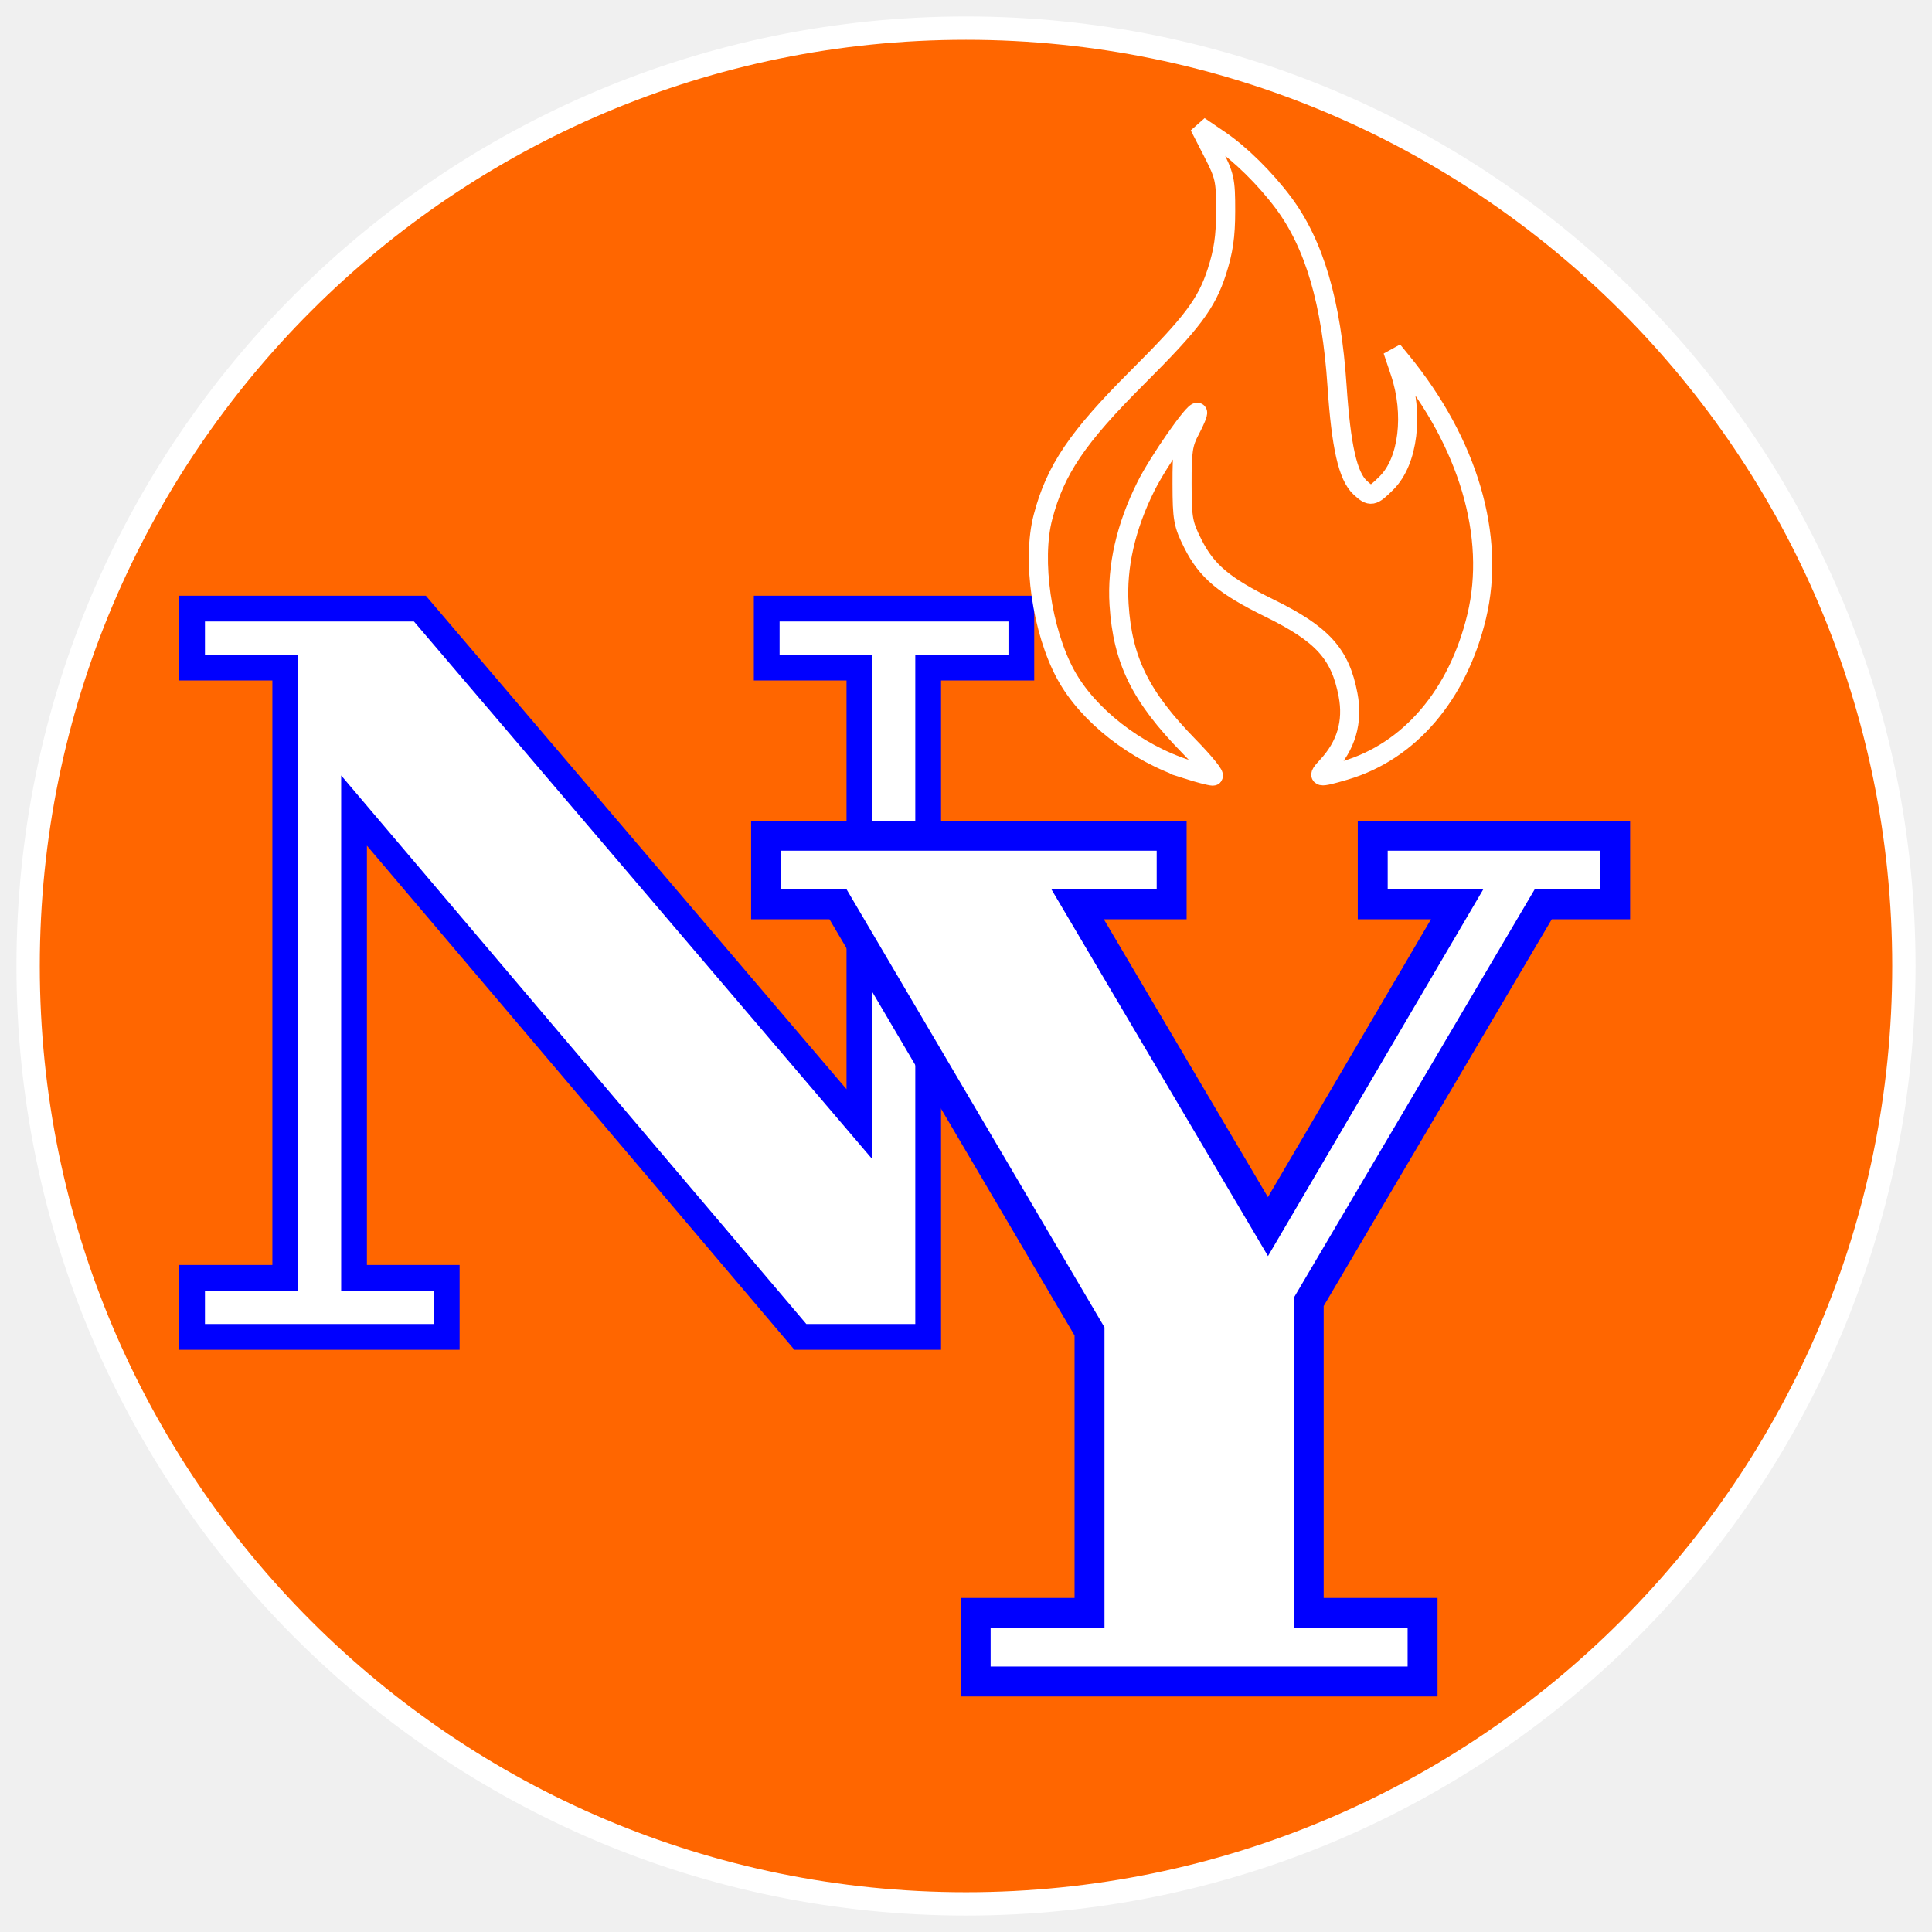
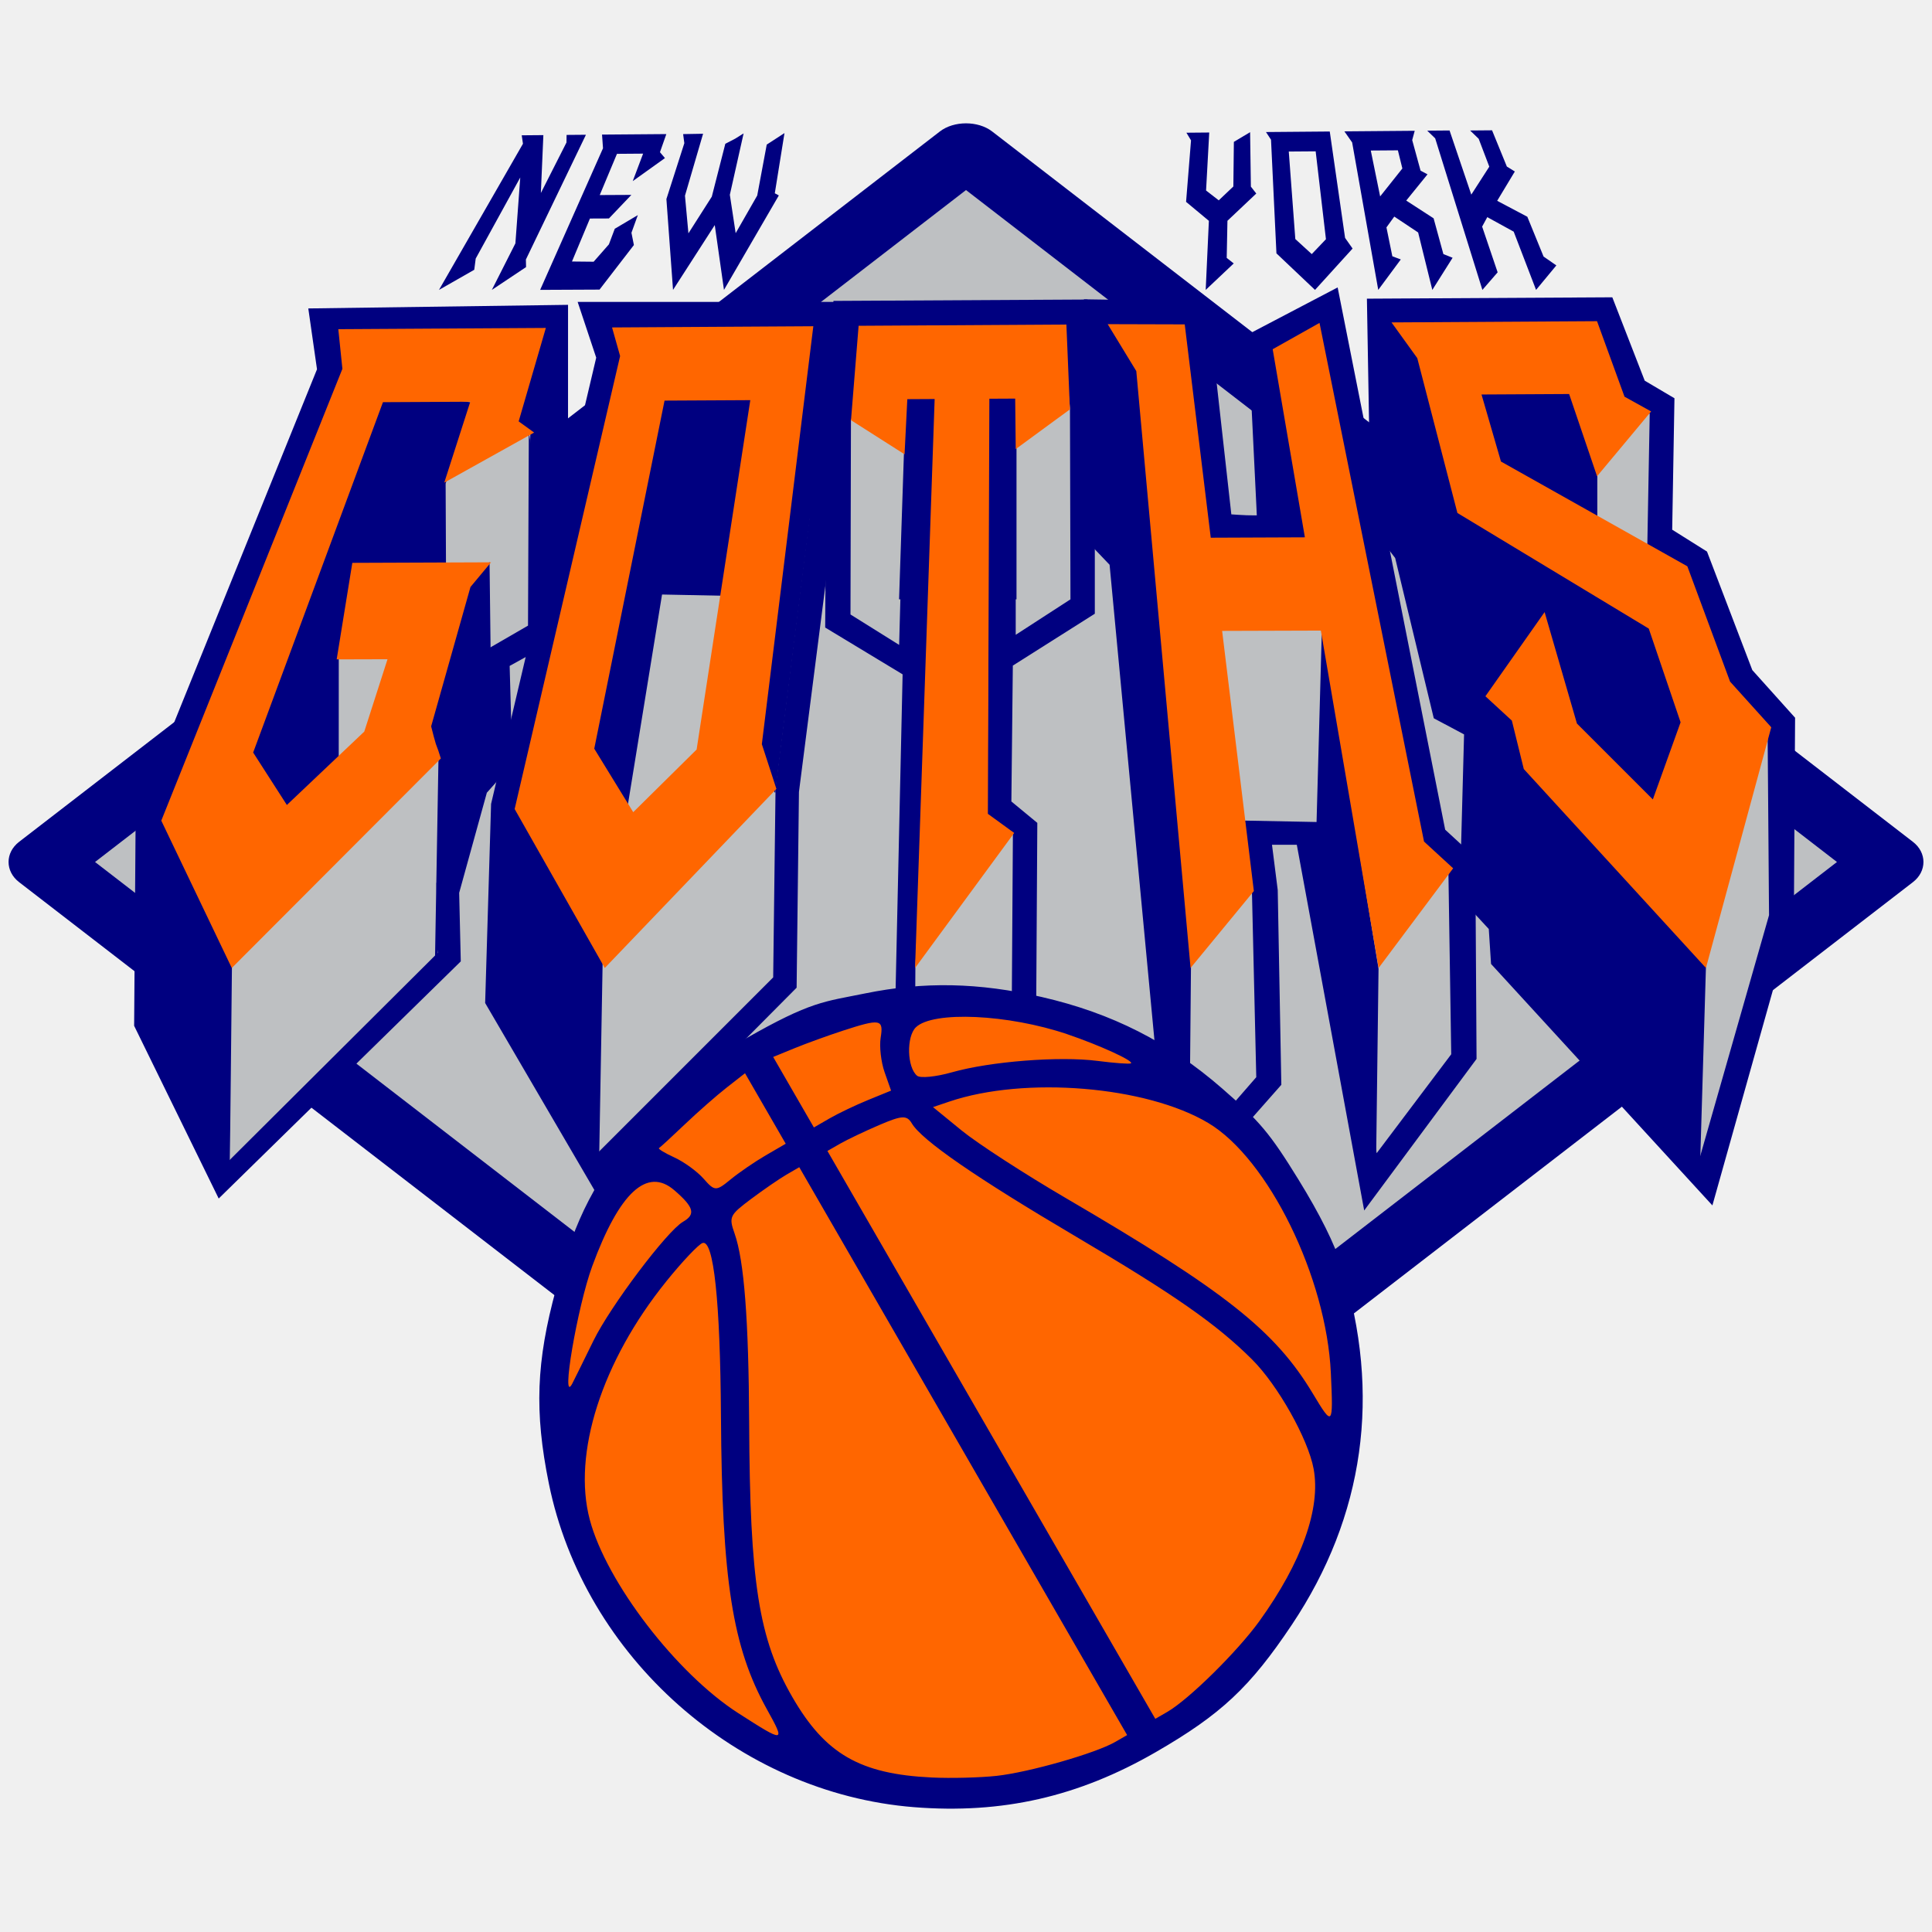
<svg xmlns="http://www.w3.org/2000/svg" width="105.833mm" height="105.833mm" viewBox="0 0 105.833 105.833" version="1.1" id="svg1" xml:space="preserve">
  <defs id="defs1" />
-   <g id="layer1">
-     <g id="g3">
-       <circle style="fill:#ff6600;stroke:#ffffff;stroke-width:1.278;stroke-dasharray:none;stroke-opacity:1;fill-opacity:1" id="path3" cx="52.917" cy="52.917" r="51.376" />
-       <path style="font-weight:bold;font-size:63.506px;line-height:0.9;font-family:'DejaVu Serif';-inkscape-font-specification:'DejaVu Serif Bold';fill:#ffffff;stroke:#0000ff;stroke-width:1.411" d="m 10.522,73.233 v -3.233 h 5.104 V 36.571 H 10.522 V 33.338 H 23.001 L 47.077,61.582 V 36.571 h -5.077 v -3.233 h 13.948 v 3.233 H 50.844 V 73.233 H 43.843 L 19.394,44.401 v 25.599 h 5.077 v 3.233 z" id="text1" />
-       <path style="fill:#ff6600;stroke:#ffffff;stroke-width:1.046;stroke-dasharray:none;fill-opacity:1" d="m 65.043,42.149 c -2.802,-0.897 -5.454,-2.966 -6.667,-5.2 -1.304,-2.401 -1.861,-6.268 -1.243,-8.625 0.679,-2.59 1.879,-4.364 5.186,-7.665 2.991,-2.986 3.773,-4.028 4.338,-5.775 0.364,-1.126 0.482,-1.938 0.483,-3.324 0.002,-1.716 -0.045,-1.926 -0.722,-3.246 l -0.724,-1.411 1.129,0.768 c 1.126,0.766 2.473,2.094 3.469,3.421 1.705,2.273 2.644,5.47 2.95,10.045 0.223,3.328 0.589,4.943 1.262,5.571 0.573,0.533 0.683,0.514 1.458,-0.262 1.185,-1.185 1.497,-3.773 0.73,-6.055 l -0.4,-1.19 0.491,0.601 c 3.655,4.47 5.159,9.579 4.109,13.96 -1.032,4.308 -3.681,7.406 -7.222,8.445 -1.471,0.432 -1.573,0.407 -0.977,-0.232 1.051,-1.127 1.434,-2.425 1.153,-3.907 -0.428,-2.255 -1.398,-3.327 -4.302,-4.754 -2.489,-1.223 -3.444,-2.026 -4.199,-3.53 -0.538,-1.072 -0.589,-1.352 -0.593,-3.274 -0.005,-1.821 0.057,-2.219 0.46,-2.973 0.255,-0.479 0.43,-0.905 0.387,-0.948 -0.161,-0.161 -2.14,2.678 -2.827,4.054 -1.103,2.21 -1.601,4.402 -1.471,6.468 0.193,3.062 1.172,5.048 3.825,7.763 0.888,0.908 1.481,1.647 1.319,1.641 -0.163,-0.006 -0.794,-0.17 -1.403,-0.365 z" id="path2" />
-       <path style="font-weight:bold;font-size:63.506px;line-height:0.9;font-family:'DejaVu Serif';-inkscape-font-specification:'DejaVu Serif Bold';fill:#ffffff;stroke:#0000ff;stroke-width:1.639" d="m 53.446,92.109 v -3.755 h 6.237 V 72.933 L 45.906,49.537 h -3.941 v -3.755 h 22.217 v 3.755 H 59.031 L 69.457,67.192 79.82,49.537 H 75.197 v -3.755 h 13.28 v 3.755 h -3.941 l -12.846,21.782 v 17.035 h 6.237 v 3.755 z" id="path1" />
+   <g id="layer7" style="display:inline">
+     <g id="layer2" style="display:none">
+       <path d="m 25.472,-28.617 8.125,-0.031 -1.204,1.446 -2.304,8.162 c 0.109,0.44 0.2,0.782 0.273,1.025 0.097,0.244 0.195,0.529 0.294,0.857 L 18.412,-4.886 14.282,-13.515 l 10.608,-26.464 -0.239,-2.324 12.157,-0.073 -1.593,5.474 0.906,0.655 -5.264,2.934 1.523,-4.74 -5.114,0.027 -7.603,20.522 1.974,3.072 4.533,-4.299 1.362,-4.239 -2.978,0.009 z m 24.369,-9.529 -5.023,0.027 -4.117,20.388 2.283,3.719 3.712,-3.67 z m 0.677,20.15 0.852,2.619 -10.052,10.491 -5.28,-9.311 6.178,-26.535 -0.472,-1.675 11.791,-0.071 z m 19.427,-24.579 0.207,4.969 -3.174,2.327 -0.033,-2.958 -1.513,0.008 -0.087,24.315 1.54,1.119 -5.806,7.909 1.148,-33.326 -1.601,0.009 -0.161,3.229 -3.137,-1.997 0.446,-5.531 z m 13.14,1.446 2.743,-1.542 6.122,30.381 1.706,1.566 -4.365,5.838 -3.384,-19.762 -5.782,0.018 1.859,15.239 -3.707,4.505 -3.179,-34.961 -1.675,-2.749 4.513,0.012 1.524,12.495 5.513,-0.022 z m 19.529,-1.643 1.609,4.423 1.559,0.864 -3.168,3.797 -1.636,-4.817 -5.131,0.027 1.139,3.927 10.918,6.136 2.503,6.756 2.412,2.674 -3.826,14.099 -10.669,-11.652 -0.699,-2.837 -1.549,-1.427 3.468,-4.929 1.894,6.528 4.447,4.445 1.626,-4.519 -1.864,-5.488 -11.208,-6.772 -2.35,-9.07 -1.508,-2.093 z" id="text3-0" style="-inkscape-font-specification:Gotham;display:inline;fill:#999999;stroke-width:4.63" aria-label="GOTHS" transform="translate(-9.918751,68.72671)" />
    </g>
  </g>
+   <g id="layer4" style="display:inline" />
+   <g id="layer6" style="display:inline" />
+   <g id="layer1" style="display:inline" />
+   <g id="layer5" style="display:inline">
+     <path style="fill:#bec0c2;fill-rule:evenodd;stroke-width:1.409" d="M 2.444,47.193 52.884,8.28 c 0.019,-0.014 0.048,-0.014 0.067,1.8e-6 l 50.439,38.913 c 0.018,0.014 0.018,0.037 1e-5,0.052 L 52.95,86.157 c -0.019,0.014 -0.048,0.014 -0.067,-9e-6 L 2.444,47.244 c -0.019,-0.014 -0.019,-0.037 0,-0.052 z" id="path58" />
+     <path style="fill:#000080;fill-rule:evenodd;stroke-width:1.409" d="m 1.046,46.115 c -0.769,0.593 -0.769,1.615 0,2.208 L 51.486,87.236 c 0.769,0.593 2.093,0.593 2.862,10e-7 L 104.788,48.323 c 0.769,-0.593 0.769,-1.615 0,-2.208 L 54.348,7.201 c -0.769,-0.593 -2.093,-0.593 -2.862,-2e-7 z M 5.206,47.219 52.917,10.411 100.627,47.219 52.917,84.027 Z" id="path59" />
+     <path style="display:inline;fill:#000080;stroke-width:0.935" d="m 31.117,16.699 -14.229,0.197 0.477,3.333 -9.935,24.562 -0.082,11.401 4.632,9.462 13.261,-12.99 -0.088,-3.755 1.516,-5.485 1.399,-1.574 -0.15,-5.372 2.239,-1.237 0.089,-4.144 0.869,-2.292 z m -2.643,2.68 v 8.941 l -0.858,2.263 -0.066,3.08 -2.316,1.279 0.164,5.934 -1.112,1.253 -1.783,6.451 0.069,2.999 -9.829,9.626 -2.749,-5.617 0.075,-10.273 10.011,-24.755 -0.152,-1.063 z" id="path36" />
+     <path style="display:inline;fill:#000080;stroke-width:0.935" d="m 31.643,16.538 1.017,3.054 -5.759,24.447 -0.325,10.905 6.008,10.287 11.054,-11.126 0.128,-10.727 1.918,-14.967 0.21,-11.873 z m 3.668,2.643 h 7.894 l -0.161,9.038 -1.918,14.974 -0.119,9.809 -7.876,7.927 -3.891,-6.663 0.294,-9.88 5.871,-24.918 z" id="path45" />
+     <path style="display:inline;fill:#000080;stroke-width:0.935" d="m 59.58,16.408 -13.924,0.075 -0.387,6.344 -0.066,11.549 4.241,2.564 -0.683,30.704 7.993,-11.191 0.069,-11.376 -1.421,-1.173 0.08,-7.443 4.491,-2.842 V 22.394 Z m -2.473,2.656 0.225,3.417 v 9.683 l -0.462,0.292 -0.029,-0.886 h -3.949 l -0.144,13.568 1.427,1.178 -0.057,9.284 -2.522,3.531 0.617,-27.678 -4.155,0.166 -0.071,1.35 -0.132,-0.079 0.058,-9.977 0.232,-3.803 z" id="path46" />
+     <path style="display:inline;fill:#000080;stroke-width:0.935" d="m 73.275,15.745 -4.912,2.574 0.042,0.844 c 0,0 0.123,2.505 0.247,5.049 0.062,1.272 0.125,2.553 0.172,3.534 0.009,0.197 0.014,0.314 0.022,0.484 -0.195,-0.003 -0.343,0.003 -0.553,-0.005 -0.417,-0.016 -0.501,-0.028 -0.842,-0.049 l -1.304,-11.681 -6.773,-0.099 v 13.067 l 1.408,1.474 3.337,35.368 6.071,-6.881 -0.197,-10.667 -0.314,-2.48 h 1.359 l 3.691,20.032 6.155,-8.302 -0.068,-11.036 -1.651,-1.522 z m -11.259,3.332 1.763,0.026 1.29,11.558 1.09,0.084 c 0,0 1.007,0.079 2.031,0.119 0.512,0.02 1.023,0.032 1.463,0.015 0.22,-0.009 0.412,-0.017 0.65,-0.064 0.119,-0.023 0.247,-0.043 0.471,-0.157 0.112,-0.057 0.259,-0.138 0.426,-0.327 0.167,-0.189 0.342,-0.54 0.342,-0.902 0,-0.215 -0.008,-0.286 -0.022,-0.592 -0.014,-0.306 -0.033,-0.723 -0.057,-1.215 -0.046,-0.984 -0.108,-2.268 -0.17,-3.54 -0.103,-2.119 -0.175,-3.564 -0.206,-4.205 l 0.283,-0.15 5.37,27.082 1.441,1.326 0.055,9.005 -2.009,2.709 L 73.239,43.633 h -6.559 l 0.674,5.313 0.175,9.5 -1.352,1.532 -2.849,-30.204 -1.311,-1.372 z" id="path47" />
+     <path style="display:inline;fill:#000080;stroke-width:0.935" d="m 88.321,16.286 -13.443,0.075 0.216,12.475 1.332,1.732 2.115,8.778 1.659,0.884 -0.239,8.939 1.593,1.721 0.124,1.914 12.125,13.228 4.464,-15.88 0.066,-10.835 -2.343,-2.61 -2.482,-6.493 -1.907,-1.198 0.124,-7.2 -1.629,-0.963 z m -1.806,2.654 1.445,3.723 1.092,0.645 -0.122,7.153 2.422,1.522 2.343,6.126 1.987,2.216 -0.058,9.456 -3.083,10.968 -8.287,-9.043 -0.124,-1.922 -1.5,-1.62 0.254,-9.494 -2.053,-1.096 -1.967,-8.17 -1.143,-1.485 -0.153,-8.928 z" id="path48" />
+     <path style="display:inline;fill:#bec0c2;fill-opacity:1;stroke:none;stroke-width:0.679;stroke-dasharray:none" d="m 8.916,44.934 -0.111,10.717 3.622,8.045 11.55,-11.498 -0.069,-3.822 1.61,-5.664 1.111,-1.444 0.13,-5.744 2.165,-1.253 0.044,-10.582 0.827,4.696 -0.111,-9.606 -9.162,1 z" id="path5" />
+     <path id="path6" style="display:inline;fill:#bec0c2;fill-opacity:1;stroke:none;stroke-width:0.305;stroke-dasharray:none" d="m 44.131,18.946 -8.163,0.222 -7.83,25.266 v 10.495 l 4.609,8.218 9.607,-9.607 0.13,-10.416 1.869,-14.85 z m -7.885,13.549 3.665,0.056 -0.222,9.162 -4.165,4.276 -1.888,-1.721 z" />
+     <path style="display:inline;fill:#bec0c2;fill-opacity:1;stroke:none;stroke-width:0.305;stroke-dasharray:none" d="m 46.614,23.015 -0.025,10.646 2.665,1.666 0.284,-10.517 -0.284,7.852 h 1.888 l -0.998,20.257 -0.057,10.45 5.331,-7.385 0.068,-10.347 -1.401,-0.758 0.056,-12.549 1.501,-7.873 -0.002,10.317 2.999,-1.943 -0.027,-10.468 -0.361,-3.858 -9.829,0.389 z" id="path7" />
+     <path style="display:inline;fill:#bec0c2;fill-opacity:1;stroke:none;stroke-width:0.305;stroke-dasharray:none" d="m 60.855,17.946 0.341,10.95 1.414,1.383 2.516,32.969 3.691,-4.241 -0.236,-10.13 -0.393,-3.926 4.005,0.079 3.22,18.14 4.084,-5.419 -0.157,-10.13 -2.356,-1.728 -4.712,-27.407 -2.377,0.855 0.655,11.483 -4.404,-0.48 -1.963,-11.779 z" id="path8" />
+     <path style="display:inline;fill:#bec0c2;fill-opacity:1;stroke:none;stroke-width:0.305;stroke-dasharray:none" d="m 76.528,17.965 -0.04,10.494 1.099,1.649 2.042,8.403 1.885,0.942 -0.236,9.031 1.414,1.492 0.393,2.356 10.052,10.994 3.769,-13.193 -0.079,-10.149 -4.541,6.508 -2.056,-16.148 0.14,-7.684 -2.508,-0.226 -2.108,-3.79 z" id="path9" />
+     <path style="display:inline;fill:#000080;fill-opacity:1;stroke:none;stroke-width:0.305;stroke-dasharray:none" d="m 20.413,21.372 5.484,0.677 -1.486,4.44 0.024,5.496 c -0.172,0.55 -5.892,3.224 -5.877,3.72 l -0.003,8.177 3.358,-3.241 -5.553,5.331 -3.776,-3.332 3.609,-12.716 z" id="path30" />
+     <path style="display:inline;fill:#000080;fill-opacity:1;stroke:none;stroke-width:0.305;stroke-dasharray:none" d="m 30.255,17.999 c -0.471,-0.877 -2.178,5.178 -2.178,5.178 l 0.972,0.555 -0.093,8.553 0.898,-3.917 z" id="path31" />
+     <path style="display:inline;fill:#000080;fill-opacity:1;stroke:none;stroke-width:0.305;stroke-dasharray:none" d="m 35.638,21.628 -7.721,22.583 -0.051,10.312 4.943,9.605 0.205,-11.554 3.252,-20.007 3.926,0.079 2.749,-11.96 z" id="path33" />
+     <path style="display:inline;fill:#000080;fill-opacity:1;stroke:none;stroke-width:0.305;stroke-dasharray:none" d="m 40.507,40.71 1.958,2.729 1.918,-15.185 0.165,-10.375 z" id="path34" />
+     <path style="display:inline;fill:#000080;fill-opacity:1;stroke:none;stroke-width:2.643;stroke-dasharray:none;stroke-opacity:1" d="m 8.753,44.344 3.953,8.543 c -0.043,3.769 -0.085,8.94 -0.128,11.306 L 7.861,55.947 Z" id="path37" />
+     <path style="display:inline;fill:#000080;fill-opacity:1;stroke:none;stroke-width:2.643;stroke-dasharray:none;stroke-opacity:1" d="m 26.817,30.785 0.139,11.677 -1.159,0.309 -1.975,10.17 0.197,-11.375 -0.73,-1.77 2.21,-7.821 z" id="path38" />
+     <path style="display:inline;fill:#000080;fill-opacity:1;stroke:none;stroke-width:2.643;stroke-dasharray:none;stroke-opacity:1" d="m 55.683,21.819 v 11.011 h -6.433 l 0.371,-11.135 4.268,-1.67 z" id="path39" />
+     <path style="display:inline;fill:#000080;fill-opacity:1;stroke:none;stroke-width:2.643;stroke-dasharray:none;stroke-opacity:1" d="m 60.725,17.768 -0.031,11.073 1.33,1.454 3.124,32.785 0.093,-10.176 -1.485,-32.94 z" id="path40" />
+     <path style="display:inline;fill:#000080;fill-opacity:1;stroke:none;stroke-width:2.643;stroke-dasharray:none;stroke-opacity:1" d="M 75.36,65.267 75.515,53.066 72.416,34.253 72.112,45.31 Z" id="path41" />
+     <path style="display:inline;fill:#000080;fill-opacity:1;stroke:none;stroke-width:2.643;stroke-dasharray:none;stroke-opacity:1" d="m 69.756,19.128 0.433,11.135 1.856,0.031 c 0,0 -1.299,-10.145 -1.33,-10.269 -0.031,-0.124 -0.959,-0.897 -0.959,-0.897 z" id="path42" />
+     <path style="display:inline;fill:#000080;fill-opacity:1;stroke:none;stroke-width:2.643;stroke-dasharray:none;stroke-opacity:1" d="m 80.806,21.377 1.225,4.68 5.468,3.674 v -5.118 l -1.225,-3.762 z" id="path43" />
+     <path style="display:inline;fill:#000080;fill-opacity:1;stroke:none;stroke-width:2.643;stroke-dasharray:none;stroke-opacity:1" d="m 76.301,17.597 1.618,1.943 2.143,8.398 10.542,6.342 2.845,5.702 0.007,12.778 L 93.123,64.023 82.746,52.629 82.058,50.289 80.811,48.849 l 0.201,-9.222 -1.633,-0.82 -2.241,-8.238 -0.748,-2.193 z" id="path44" />
+     <path style="-inkscape-font-specification:Gotham;display:inline;fill:#ff6600;fill-opacity:1;stroke-width:4.33" d="m 87.484,17.594 1.505,4.136 1.458,0.808 -2.962,3.551 -1.53,-4.505 -4.799,0.026 1.065,3.672 10.21,5.739 2.341,6.318 2.256,2.5 -3.578,13.185 -9.978,-10.897 -0.654,-2.653 -1.449,-1.334 3.243,-4.61 1.771,6.105 4.158,4.157 1.52,-4.226 -1.744,-5.133 -10.482,-6.333 -2.198,-8.482 -1.411,-1.957 z" id="path57" />
+     <path style="-inkscape-font-specification:Gotham;display:inline;fill:#ff6600;fill-opacity:1;stroke-width:4.33" d="m 69.716,19.13 2.566,-1.442 5.725,28.412 1.595,1.465 -4.082,5.459 -3.165,-18.481 -5.408,0.017 1.738,14.251 -3.467,4.213 -2.973,-32.696 -1.567,-2.571 4.221,0.012 1.425,11.686 5.156,-0.021 z" id="path56" />
+     <path style="-inkscape-font-specification:Gotham;display:inline;fill:#ff6600;fill-opacity:1;stroke-width:4.33" d="m 58.416,17.778 0.193,4.647 -2.968,2.176 -0.03,-2.766 -1.415,0.007 -0.081,22.739 1.441,1.047 -5.43,7.397 1.073,-31.167 -1.497,0.008 -0.151,3.02 -2.934,-1.868 0.417,-5.172 z" id="path55" />
+     <path id="path53" style="-inkscape-font-specification:Gotham;display:inline;fill:#ff6600;fill-opacity:1;stroke-width:4.33" d="m 41.1,21.92 -4.697,0.025 -3.85,19.067 2.135,3.478 3.472,-3.432 z m 0.633,18.844 0.797,2.45 -9.401,9.811 -4.937,-8.707 5.777,-24.815 -0.442,-1.566 11.026,-0.066 z" />
+     <path style="-inkscape-font-specification:Gotham;display:inline;fill:#ff6600;fill-opacity:1;stroke-width:4.33" d="m 19.3,30.832 7.598,-0.029 -1.126,1.352 -2.154,7.633 c 0.102,0.412 0.187,0.732 0.256,0.959 0.091,0.228 0.183,0.495 0.275,0.802 L 12.697,53.025 8.835,44.954 18.756,20.205 18.532,18.032 29.901,17.964 l -1.489,5.119 0.847,0.612 -4.923,2.744 1.425,-4.433 -4.783,0.025 -7.11,19.192 1.846,2.873 4.24,-4.02 1.274,-3.964 -2.785,0.008 z" id="text3" />
+     <path id="path62" style="font-size:11.034px;line-height:1;font-family:Gotham;-inkscape-font-specification:Gotham;text-align:center;letter-spacing:0.467px;word-spacing:0px;text-anchor:middle;display:inline;fill:#000080;stroke-width:4.595" d="m 67.59,7.772 0.889,-0.531 0.043,2.982 0.295,0.379 -1.579,1.492 -0.04,2.034 0.385,0.303 -1.536,1.45 0.174,-3.784 -1.249,-1.04 0.271,-3.368 -0.253,-0.419 1.251,-0.011 -0.174,3.177 0.695,0.538 0.8,-0.759 z m 4.481,0.518 -1.473,0.011 0.358,4.794 0.901,0.824 0.777,-0.815 z m 1.611,4.742 0.411,0.583 -2.058,2.266 L 69.922,13.879 69.625,7.653 69.349,7.233 72.843,7.204 Z m 2.893,-4.797 -1.485,0.011 0.513,2.514 1.217,-1.531 z m 0.922,-1.071 -0.138,0.509 0.458,1.674 0.38,0.203 -1.165,1.437 1.499,0.972 0.536,1.959 0.505,0.202 -1.111,1.761 -0.777,-3.147 -1.307,-0.87 -0.429,0.593 0.323,1.582 0.463,0.173 -1.235,1.668 -1.43,-8.078 -0.425,-0.606 z m 3.504,0.439 -0.47,-0.455 1.202,-0.01 0.811,1.986 0.437,0.27 -0.967,1.606 1.652,0.874 0.889,2.179 0.7,0.486 -1.111,1.341 -1.225,-3.19 -1.447,-0.795 -0.282,0.517 0.849,2.506 -0.835,0.962 -2.586,-8.3 -0.436,-0.423 1.223,-0.01 1.191,3.514 0.986,-1.531 z" />
+     <path id="text57" style="font-size:11.034px;line-height:1;font-family:Gotham;-inkscape-font-specification:Gotham;text-align:center;letter-spacing:0.467px;word-spacing:0px;text-anchor:middle;display:inline;fill:#000080;stroke-width:4.595" d="m 31.031,7.806 0.006,-0.415 1.06,-0.009 -3.289,6.834 0.009,0.414 -1.875,1.251 1.291,-2.549 0.266,-3.609 -2.44,4.441 -0.08,0.614 -1.932,1.103 4.6,-8.006 -0.067,-0.463 1.185,-0.01 -0.137,3.171 z m 5.47,-0.461 -0.349,0.992 0.273,0.323 -1.764,1.262 0.568,-1.506 -1.432,0.011 -0.944,2.258 1.733,-0.009 -1.23,1.291 -1.04,0.004 -0.984,2.354 1.187,0.012 0.836,-0.951 0.322,-0.855 1.263,-0.748 -0.35,0.968 0.134,0.672 -1.882,2.441 -3.253,0.015 3.443,-7.757 -0.053,-0.749 z m 5.5,0.576 0.972,-0.631 -0.53,3.298 0.221,0.118 -3.005,5.174 -0.505,-3.55 -2.286,3.55 -0.363,-4.976 0.982,-3.06 -0.066,-0.498 1.093,-0.019 -0.992,3.393 0.189,2.062 1.281,-2.01 0.74,-2.895 0.551,-0.287 0.451,-0.282 -0.754,3.363 0.319,2.102 1.181,-2.062 z" />
+     <ellipse style="display:inline;fill:#ff6600;fill-opacity:1;stroke-width:1.413" id="path6-1" cx="-92.611" cy="6.917" rx="22.128" ry="21.599" transform="rotate(-120)" />
+     <path style="display:inline;fill:#000080;fill-opacity:1;stroke-width:3.506" d="m 73.507,69.401 c 2.173,6.958 1.236,13.654 -2.741,19.601 -2.293,3.429 -3.881,4.915 -7.454,6.978 -4.24,2.448 -8.409,3.397 -13.241,3.015 -9.644,-0.764 -18.079,-8.239 -20.005,-17.727 -0.798,-3.932 -0.696,-6.675 0.395,-10.666 1.083,-3.96 2.153,-6.016 4.685,-9 1.719,-2.026 1.838,-2.495 5.678,-4.694 3.619,-2.073 4.325,-2.032 6.548,-2.486 3.243,-0.662 6.239,-0.602 9.699,0.194 3.841,0.884 6.96,2.467 9.885,5.016 2.059,1.794 2.613,2.455 4.168,4.976 1.186,1.923 1.993,3.546 2.383,4.794 z M 66.184,61.514 C 62.792,59.492 56.142,58.943 52.002,60.344 l -0.893,0.302 1.569,1.282 c 0.863,0.705 3.436,2.374 5.718,3.708 8.732,5.105 11.453,7.259 13.52,10.703 1.096,1.826 1.121,1.798 0.987,-1.123 C 72.662,69.973 69.476,63.476 66.184,61.514 Z M 58.475,56.656 c -3.239,-1.099 -7.367,-1.289 -8.304,-0.382 -0.529,0.512 -0.485,2.207 0.069,2.656 0.177,0.143 1.032,0.058 1.901,-0.189 2.104,-0.598 5.894,-0.895 7.978,-0.626 0.928,0.12 1.751,0.18 1.83,0.135 0.203,-0.117 -1.706,-0.993 -3.475,-1.593 z m 10.113,17.814 c -1.95,-1.94 -4.262,-3.552 -9.634,-6.722 -5.479,-3.232 -8.454,-5.283 -9.004,-6.208 -0.272,-0.458 -0.536,-0.446 -1.764,0.079 -0.794,0.339 -1.762,0.8 -2.152,1.023 l -0.708,0.406 8.98,15.554 8.98,15.554 0.656,-0.379 c 1.182,-0.683 3.852,-3.316 5.053,-4.984 2.313,-3.213 3.365,-6.169 2.964,-8.332 -0.304,-1.64 -1.964,-4.59 -3.372,-5.991 z M 46.154,56.466 c -0.794,0.258 -1.973,0.686 -2.622,0.951 l -1.178,0.482 1.115,1.931 1.115,1.931 0.864,-0.499 c 0.475,-0.274 1.426,-0.728 2.114,-1.009 l 1.25,-0.51 -0.355,-1.01 c -0.195,-0.556 -0.292,-1.405 -0.215,-1.887 0.164,-1.026 -0.006,-1.057 -2.088,-0.381 z m -3.076,7.882 c -0.388,0.226 -1.262,0.827 -1.941,1.336 -1.174,0.88 -1.219,0.973 -0.896,1.89 0.523,1.486 0.772,4.736 0.797,10.362 0.038,8.759 0.522,11.835 2.365,15.026 1.803,3.124 3.706,4.221 7.643,4.408 1.042,0.05 2.638,0.009 3.547,-0.09 1.772,-0.193 5.418,-1.235 6.495,-1.857 L 61.743,95.046 52.763,79.492 43.783,63.938 Z m -3.27,-4.773 c -0.552,0.432 -1.584,1.338 -2.293,2.014 -0.709,0.676 -1.346,1.261 -1.415,1.301 -0.069,0.04 0.31,0.271 0.841,0.514 0.532,0.243 1.254,0.768 1.604,1.167 0.606,0.689 0.68,0.691 1.476,0.038 0.461,-0.379 1.329,-0.973 1.929,-1.322 L 43.041,62.653 41.926,60.722 40.811,58.791 Z m -3.31,10.618 c -3.529,4.371 -5.154,9.439 -4.189,13.059 0.915,3.431 4.749,8.423 8.139,10.597 2.556,1.639 2.589,1.634 1.557,-0.226 -1.887,-3.402 -2.456,-7.038 -2.512,-16.069 -0.039,-6.276 -0.398,-9.653 -1.006,-9.464 -0.215,0.067 -1.11,1.013 -1.989,2.102 z m 0.437,-4.995 c -1.488,-1.283 -3.01,0.128 -4.494,4.165 -0.816,2.22 -1.74,7.656 -1.094,6.432 0.068,-0.128 0.591,-1.188 1.164,-2.357 0.924,-1.885 4.026,-6.003 4.904,-6.51 0.709,-0.409 0.601,-0.798 -0.48,-1.731 z" id="path5-0" />
+   </g>
</svg>
